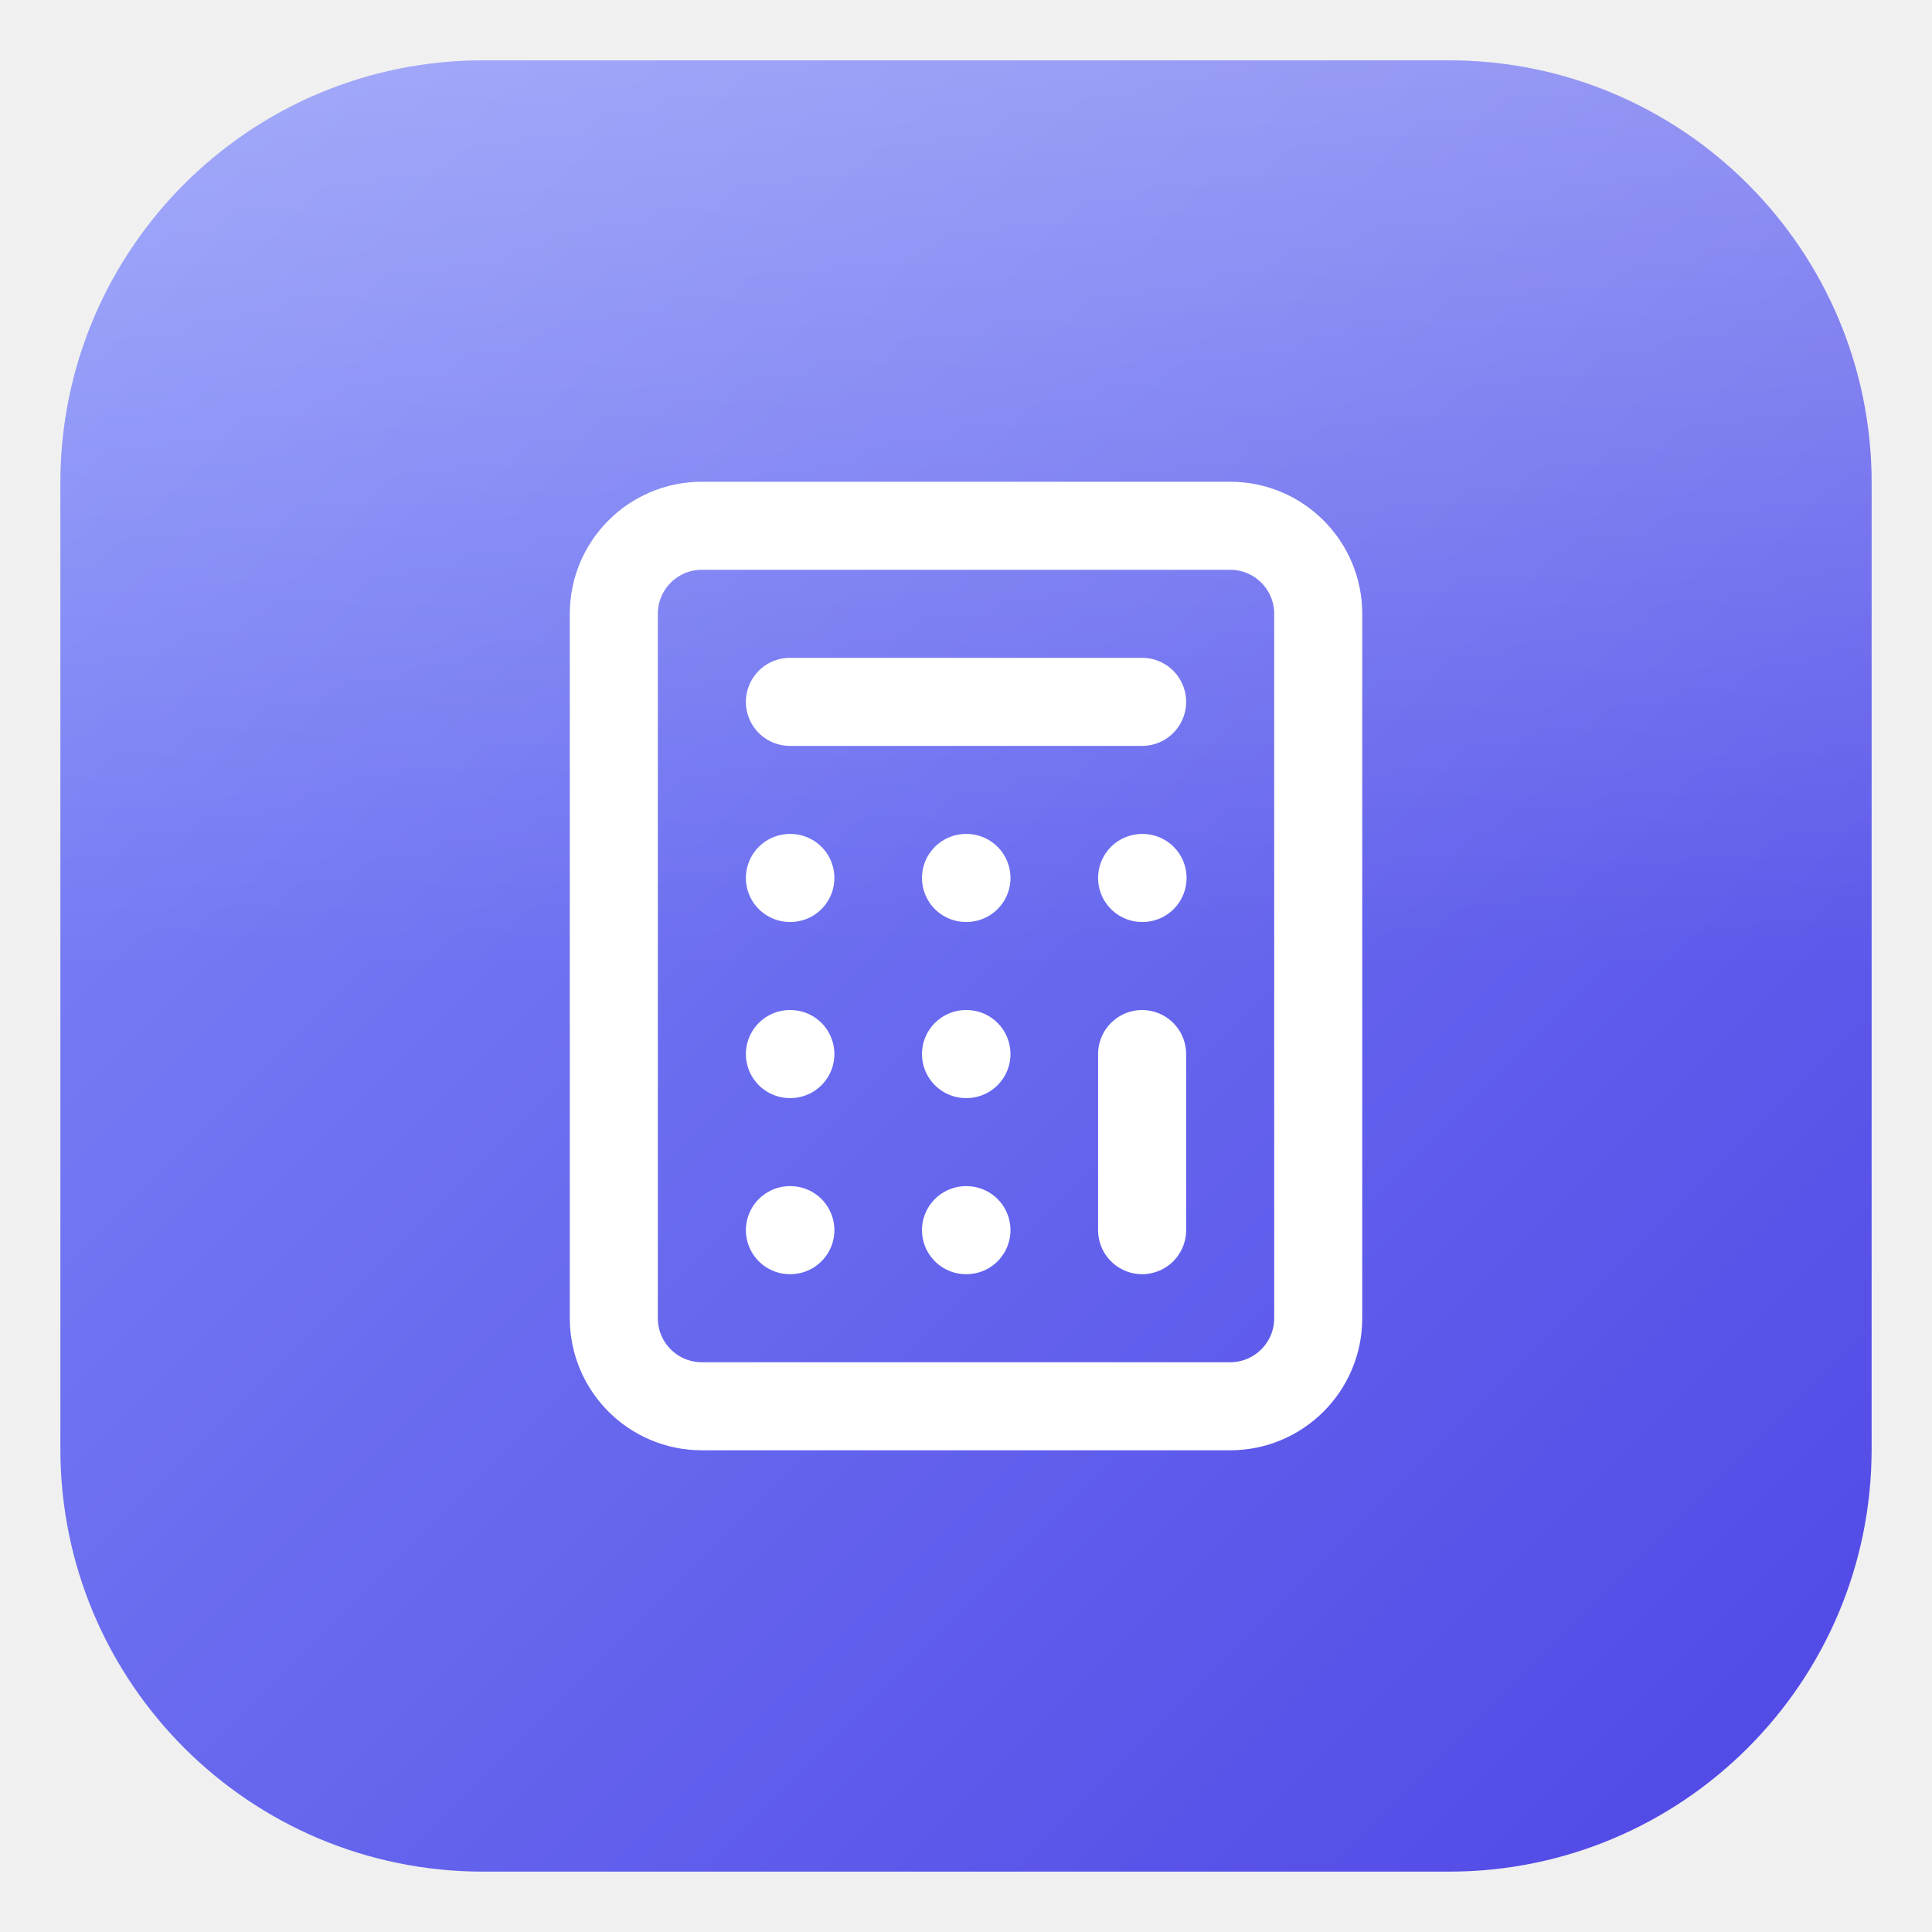
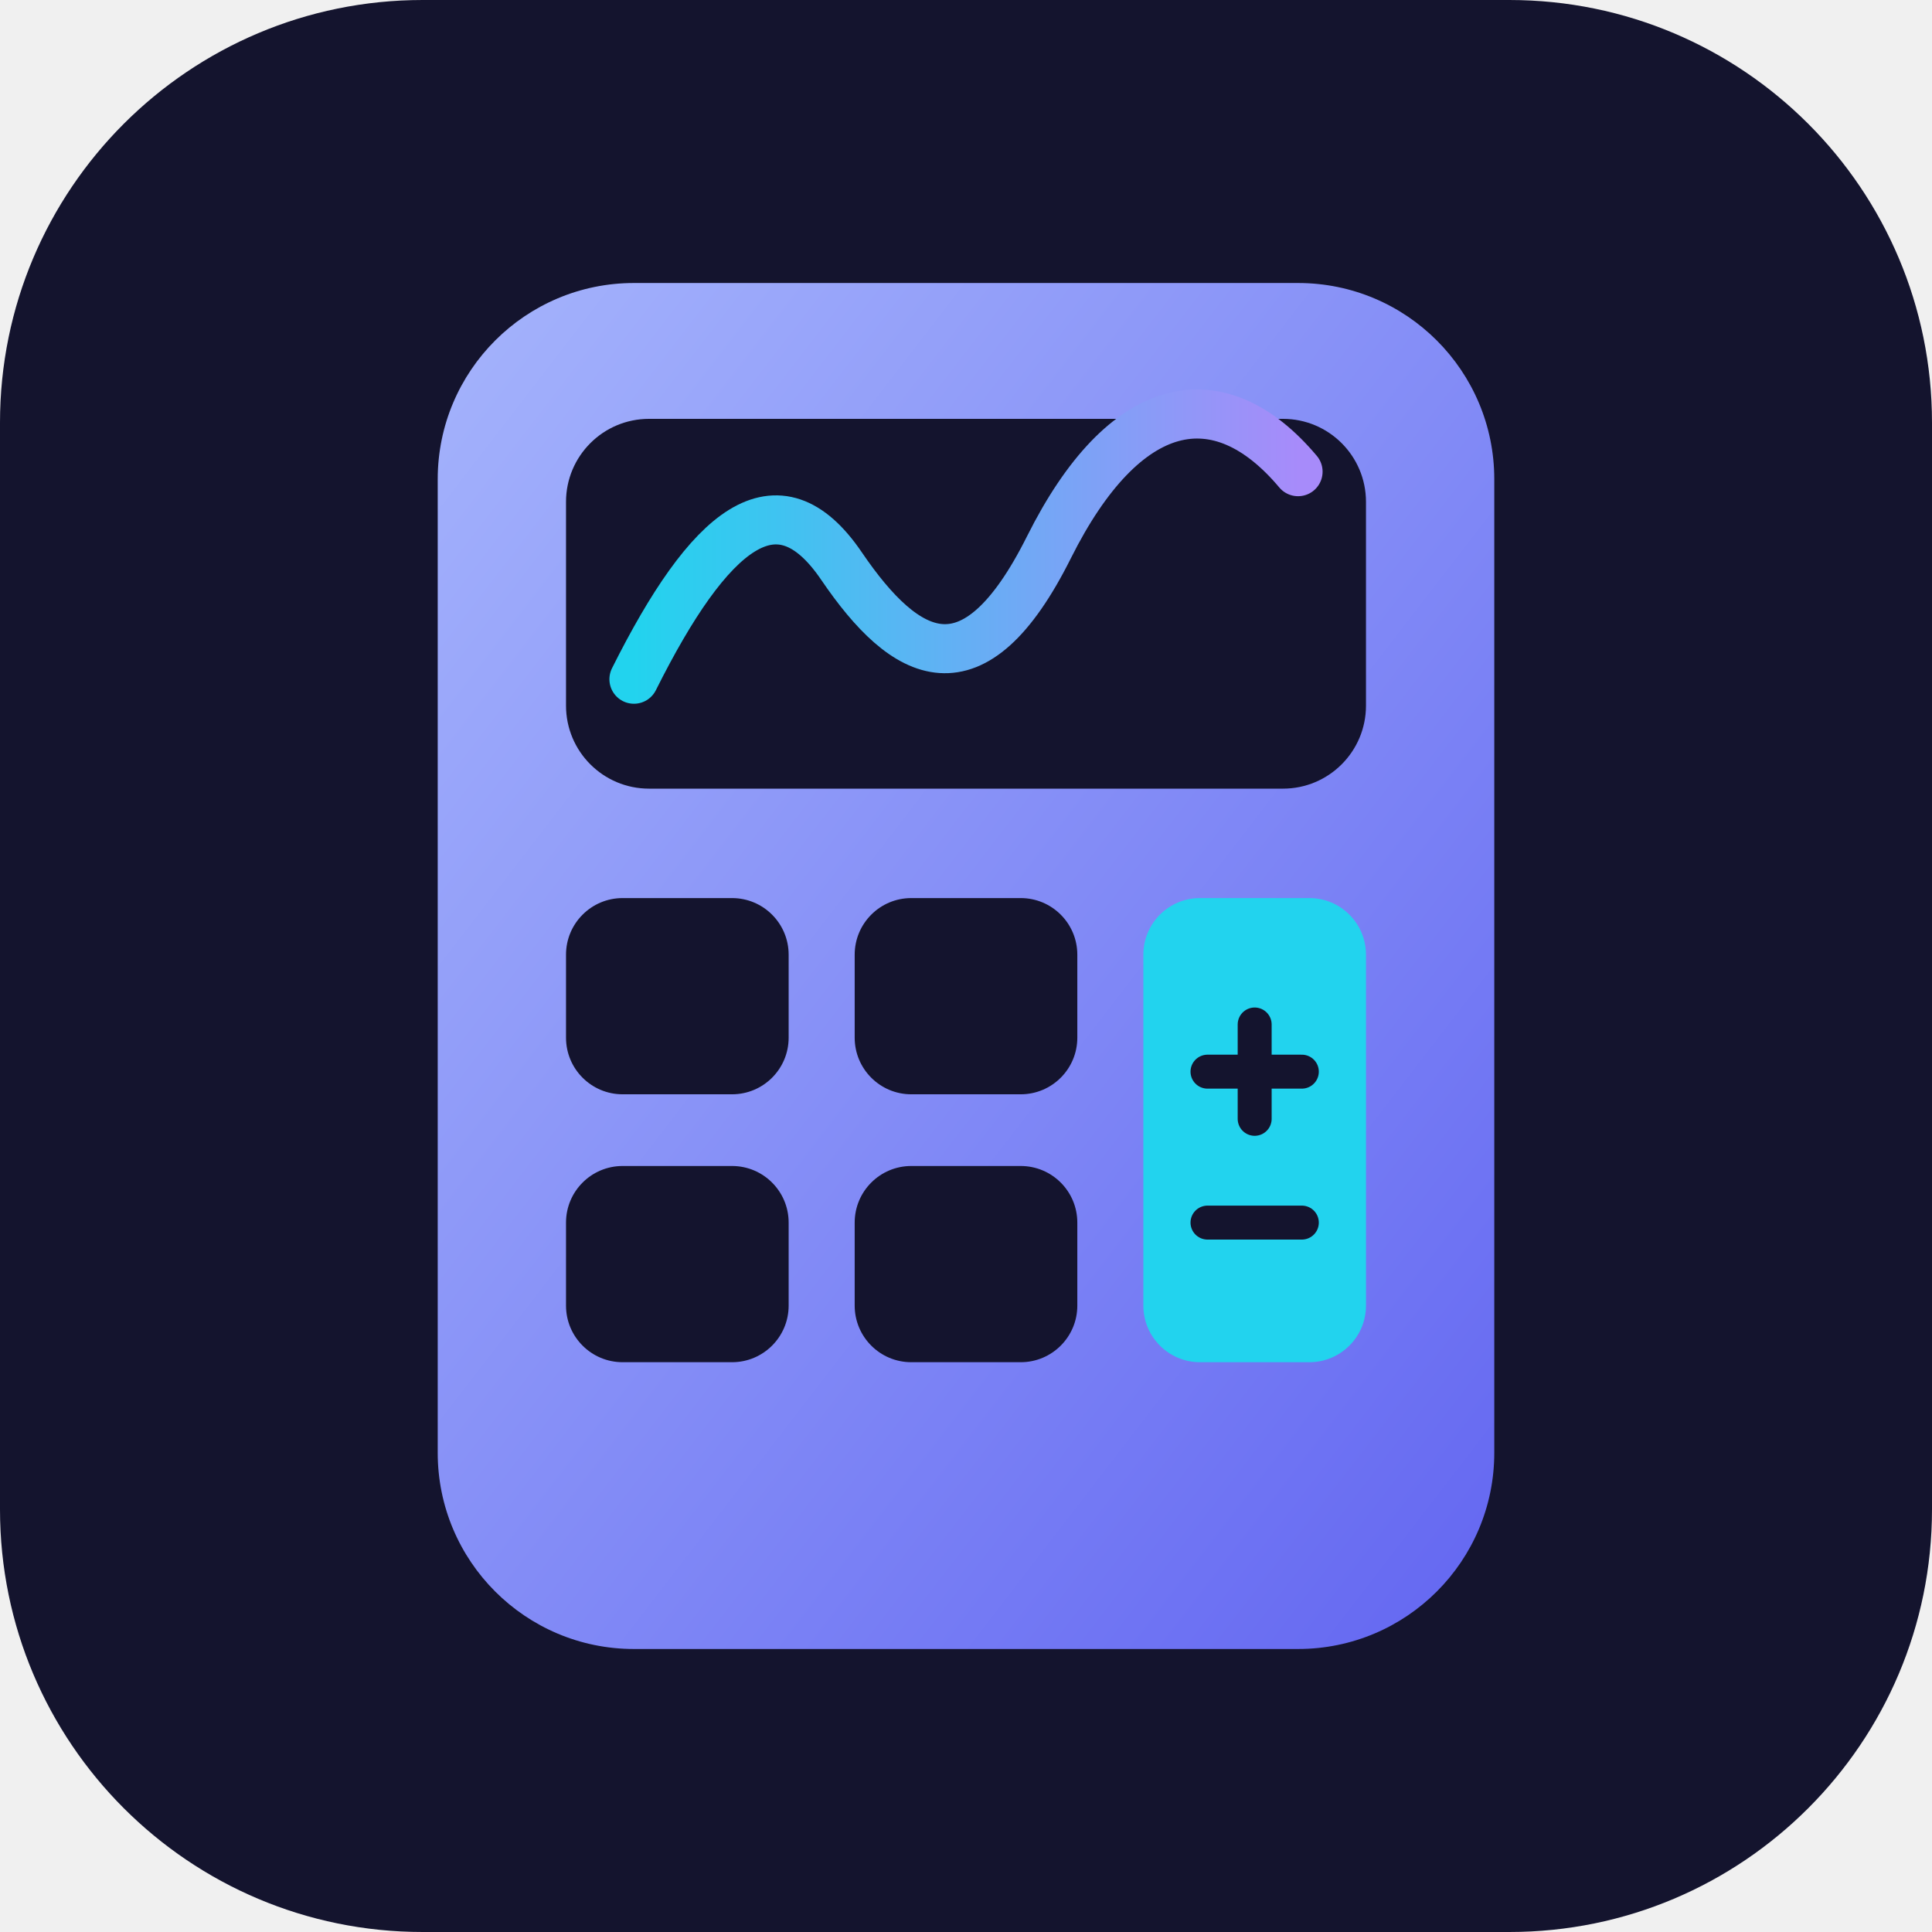
- <svg xmlns="http://www.w3.org/2000/svg" width="512" height="512" viewBox="0 0 512 512">
+ <svg xmlns="http://www.w3.org/2000/svg" width="1024" height="1024" viewBox="0 0 1024 1024">
  <defs>
    <linearGradient id="g" x1="0" y1="0" x2="1" y2="1">
-       <stop offset="0" stop-color="#818cf8" />
-       <stop offset="1" stop-color="#4f46e5" />
+       <stop offset="0" stop-color="#a5b4fc" />
+       <stop offset="1" stop-color="#6366f1" />
    </linearGradient>
-     <linearGradient id="s" x1="0" y1="0" x2="0" y2="1">
-       <stop offset="0" stop-color="#fff" stop-opacity=".28" />
-       <stop offset=".5" stop-color="#fff" stop-opacity="0" />
+     <linearGradient id="c" x1="0" y1="0" x2="1" y2="0">
+       <stop offset="0" stop-color="#22d3ee" />
+       <stop offset="1" stop-color="#a78bfa" />
    </linearGradient>
  </defs>
-   <rect x="16" y="16" width="480" height="480" rx="112" fill="url(#g)" />
-   <rect x="16" y="16" width="480" height="480" rx="112" fill="url(#s)" />
-   <g transform="translate(116 116) scale(11.667)" fill="none" stroke="#fff" stroke-width="2" stroke-linecap="round" stroke-linejoin="round">
-     <rect width="16" height="20" x="4" y="2" rx="2" />
-     <line x1="8" x2="16" y1="6" y2="6" />
-     <line x1="16" x2="16" y1="14" y2="18" />
-     <path d="M16 10h.01" />
-     <path d="M12 10h.01" />
-     <path d="M8 10h.01" />
-     <path d="M12 14h.01" />
-     <path d="M8 14h.01" />
-     <path d="M12 18h.01" />
-     <path d="M8 18h.01" />
+   <rect width="1024" height="1024" rx="224" fill="#14142e" />
+   <rect x="232" y="150" width="560" height="724" rx="104" fill="url(#g)" />
+   <rect x="300" y="222" width="424" height="196" rx="44" fill="#14142e" />
+   <path d="M336 360c40-80 76-110 110-60s70 70 110-10 90-90 132-40" fill="none" stroke="url(#c)" stroke-width="26" stroke-linecap="round" />
+   <g fill="#14142e">
+     <rect x="300" y="476" width="118" height="104" rx="30" />
+     <rect x="453" y="476" width="118" height="104" rx="30" />
+     <rect x="300" y="618" width="118" height="104" rx="30" />
+     <rect x="453" y="618" width="118" height="104" rx="30" />
  </g>
+   <rect x="606" y="476" width="118" height="246" rx="30" fill="#22d3ee" />
+   <path d="M640 568h50M665 543v50M640 648h50" stroke="#14142e" stroke-width="18" stroke-linecap="round" />
</svg>
